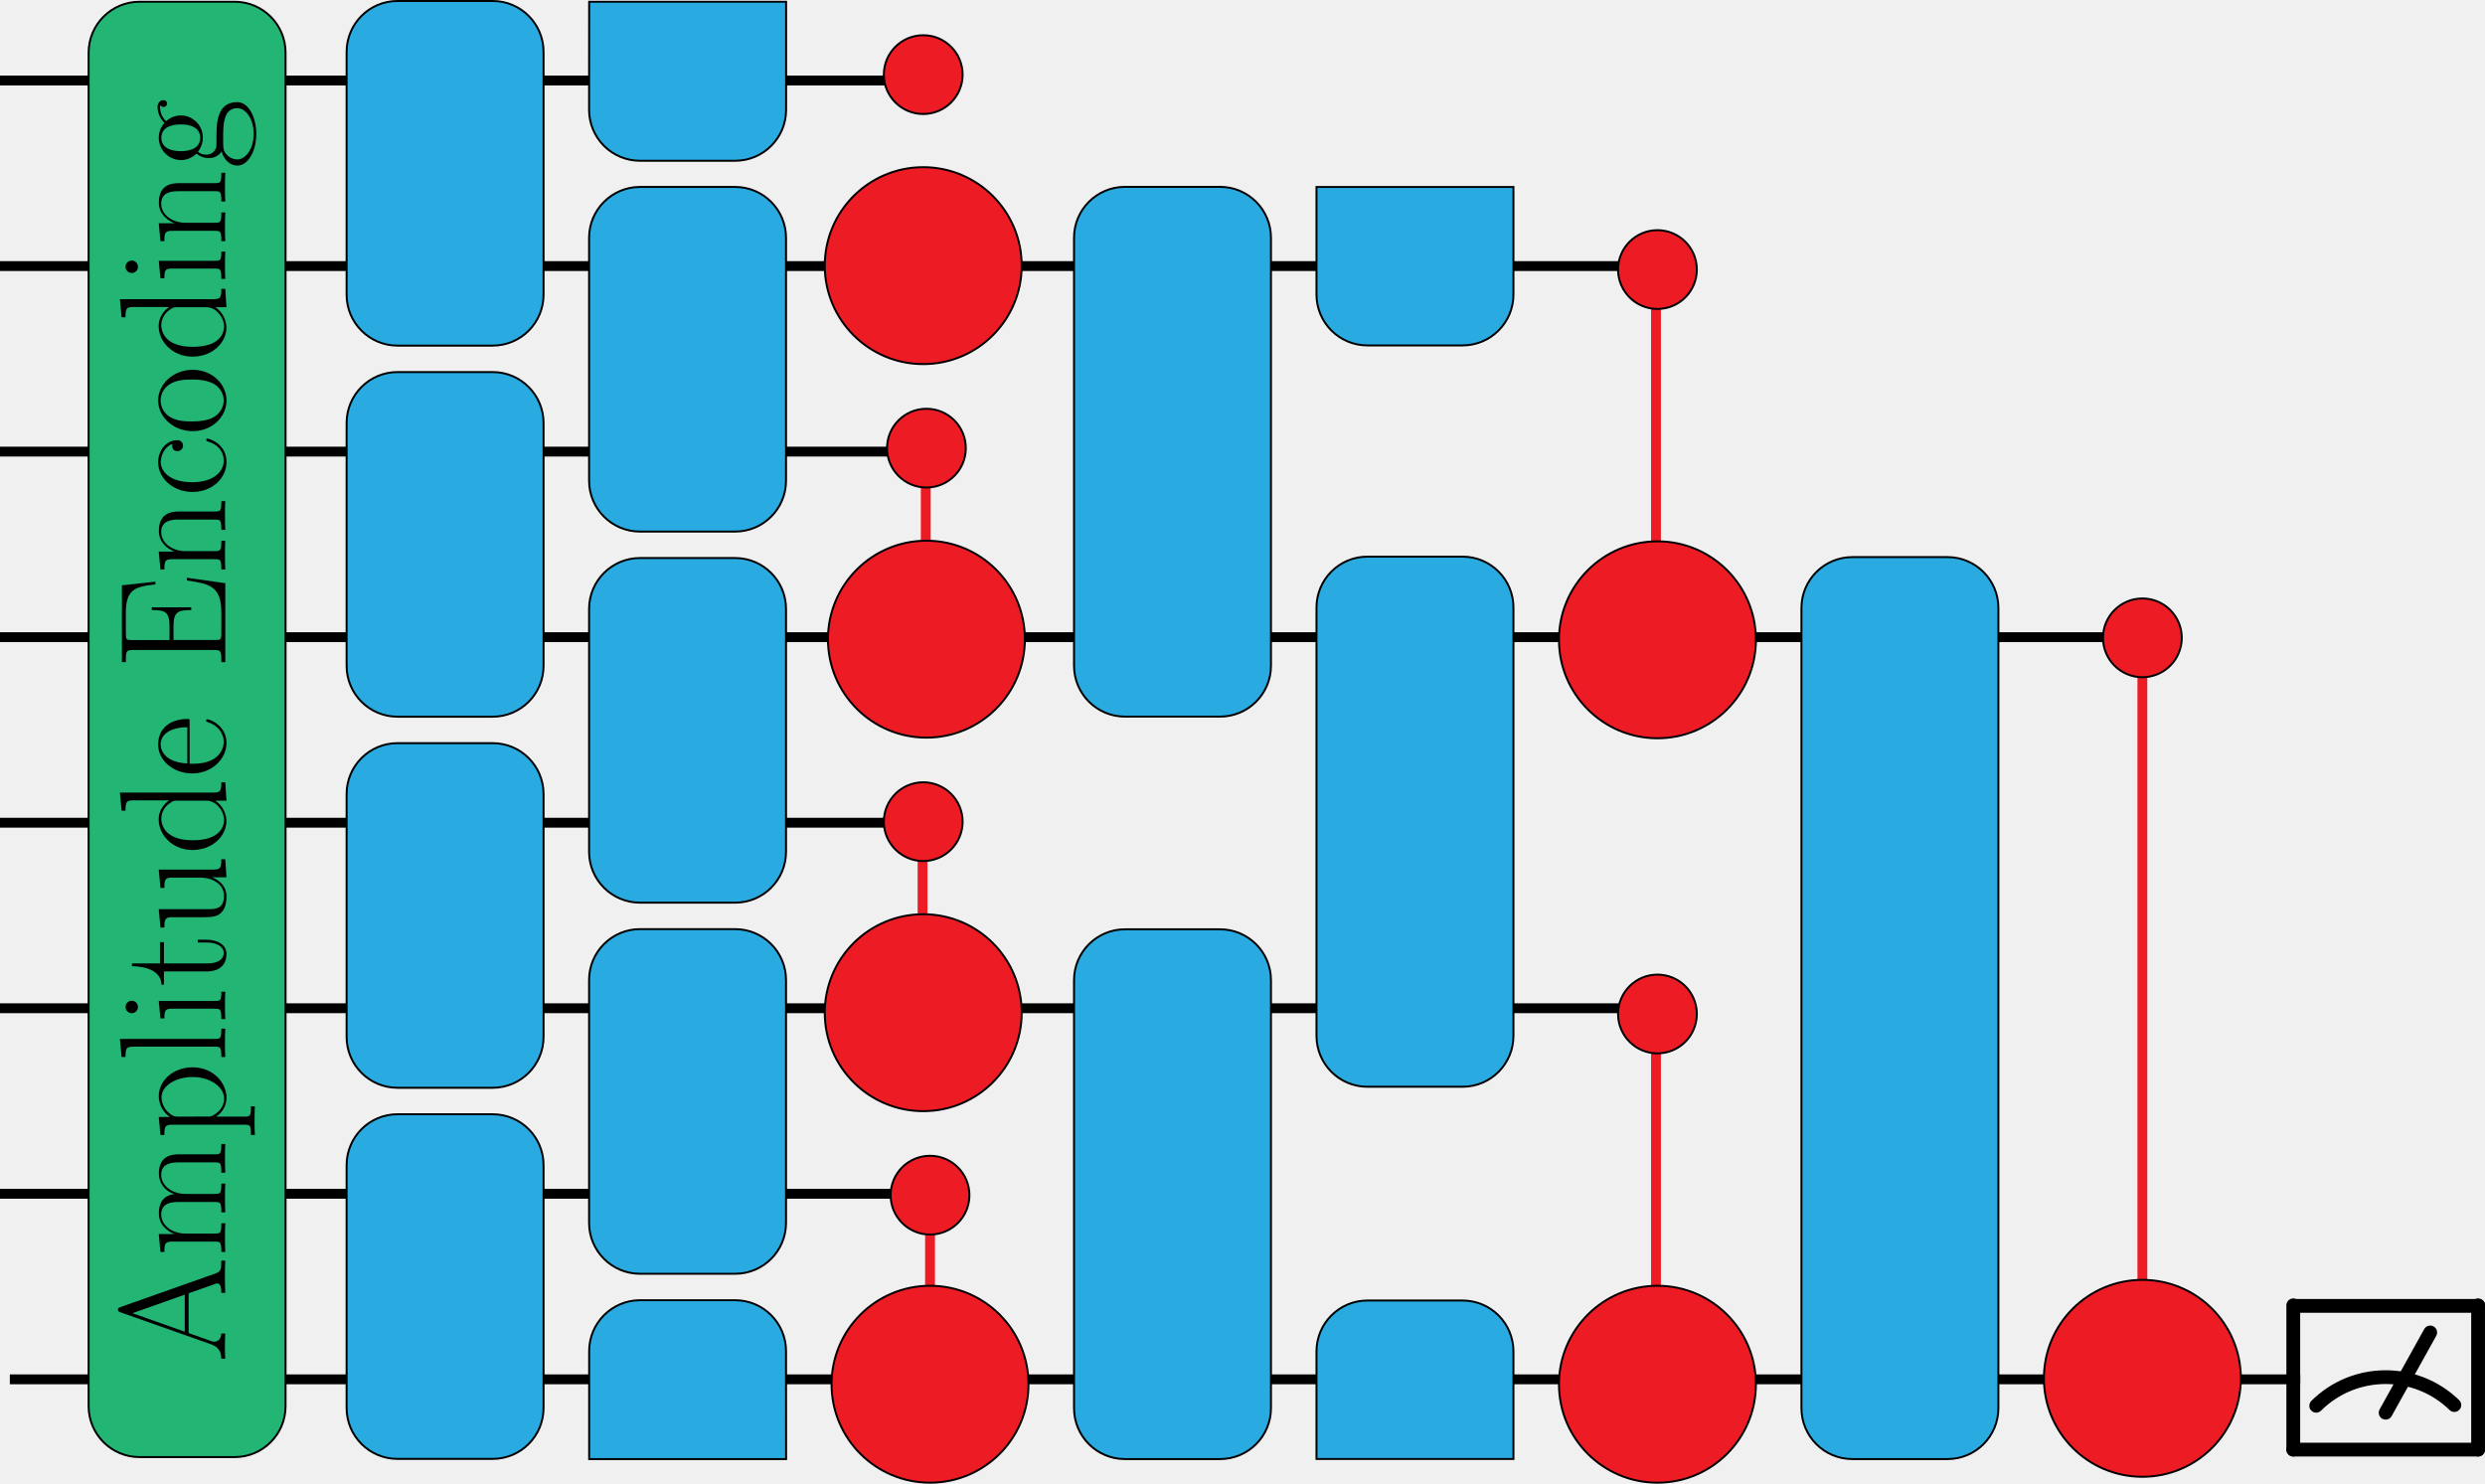
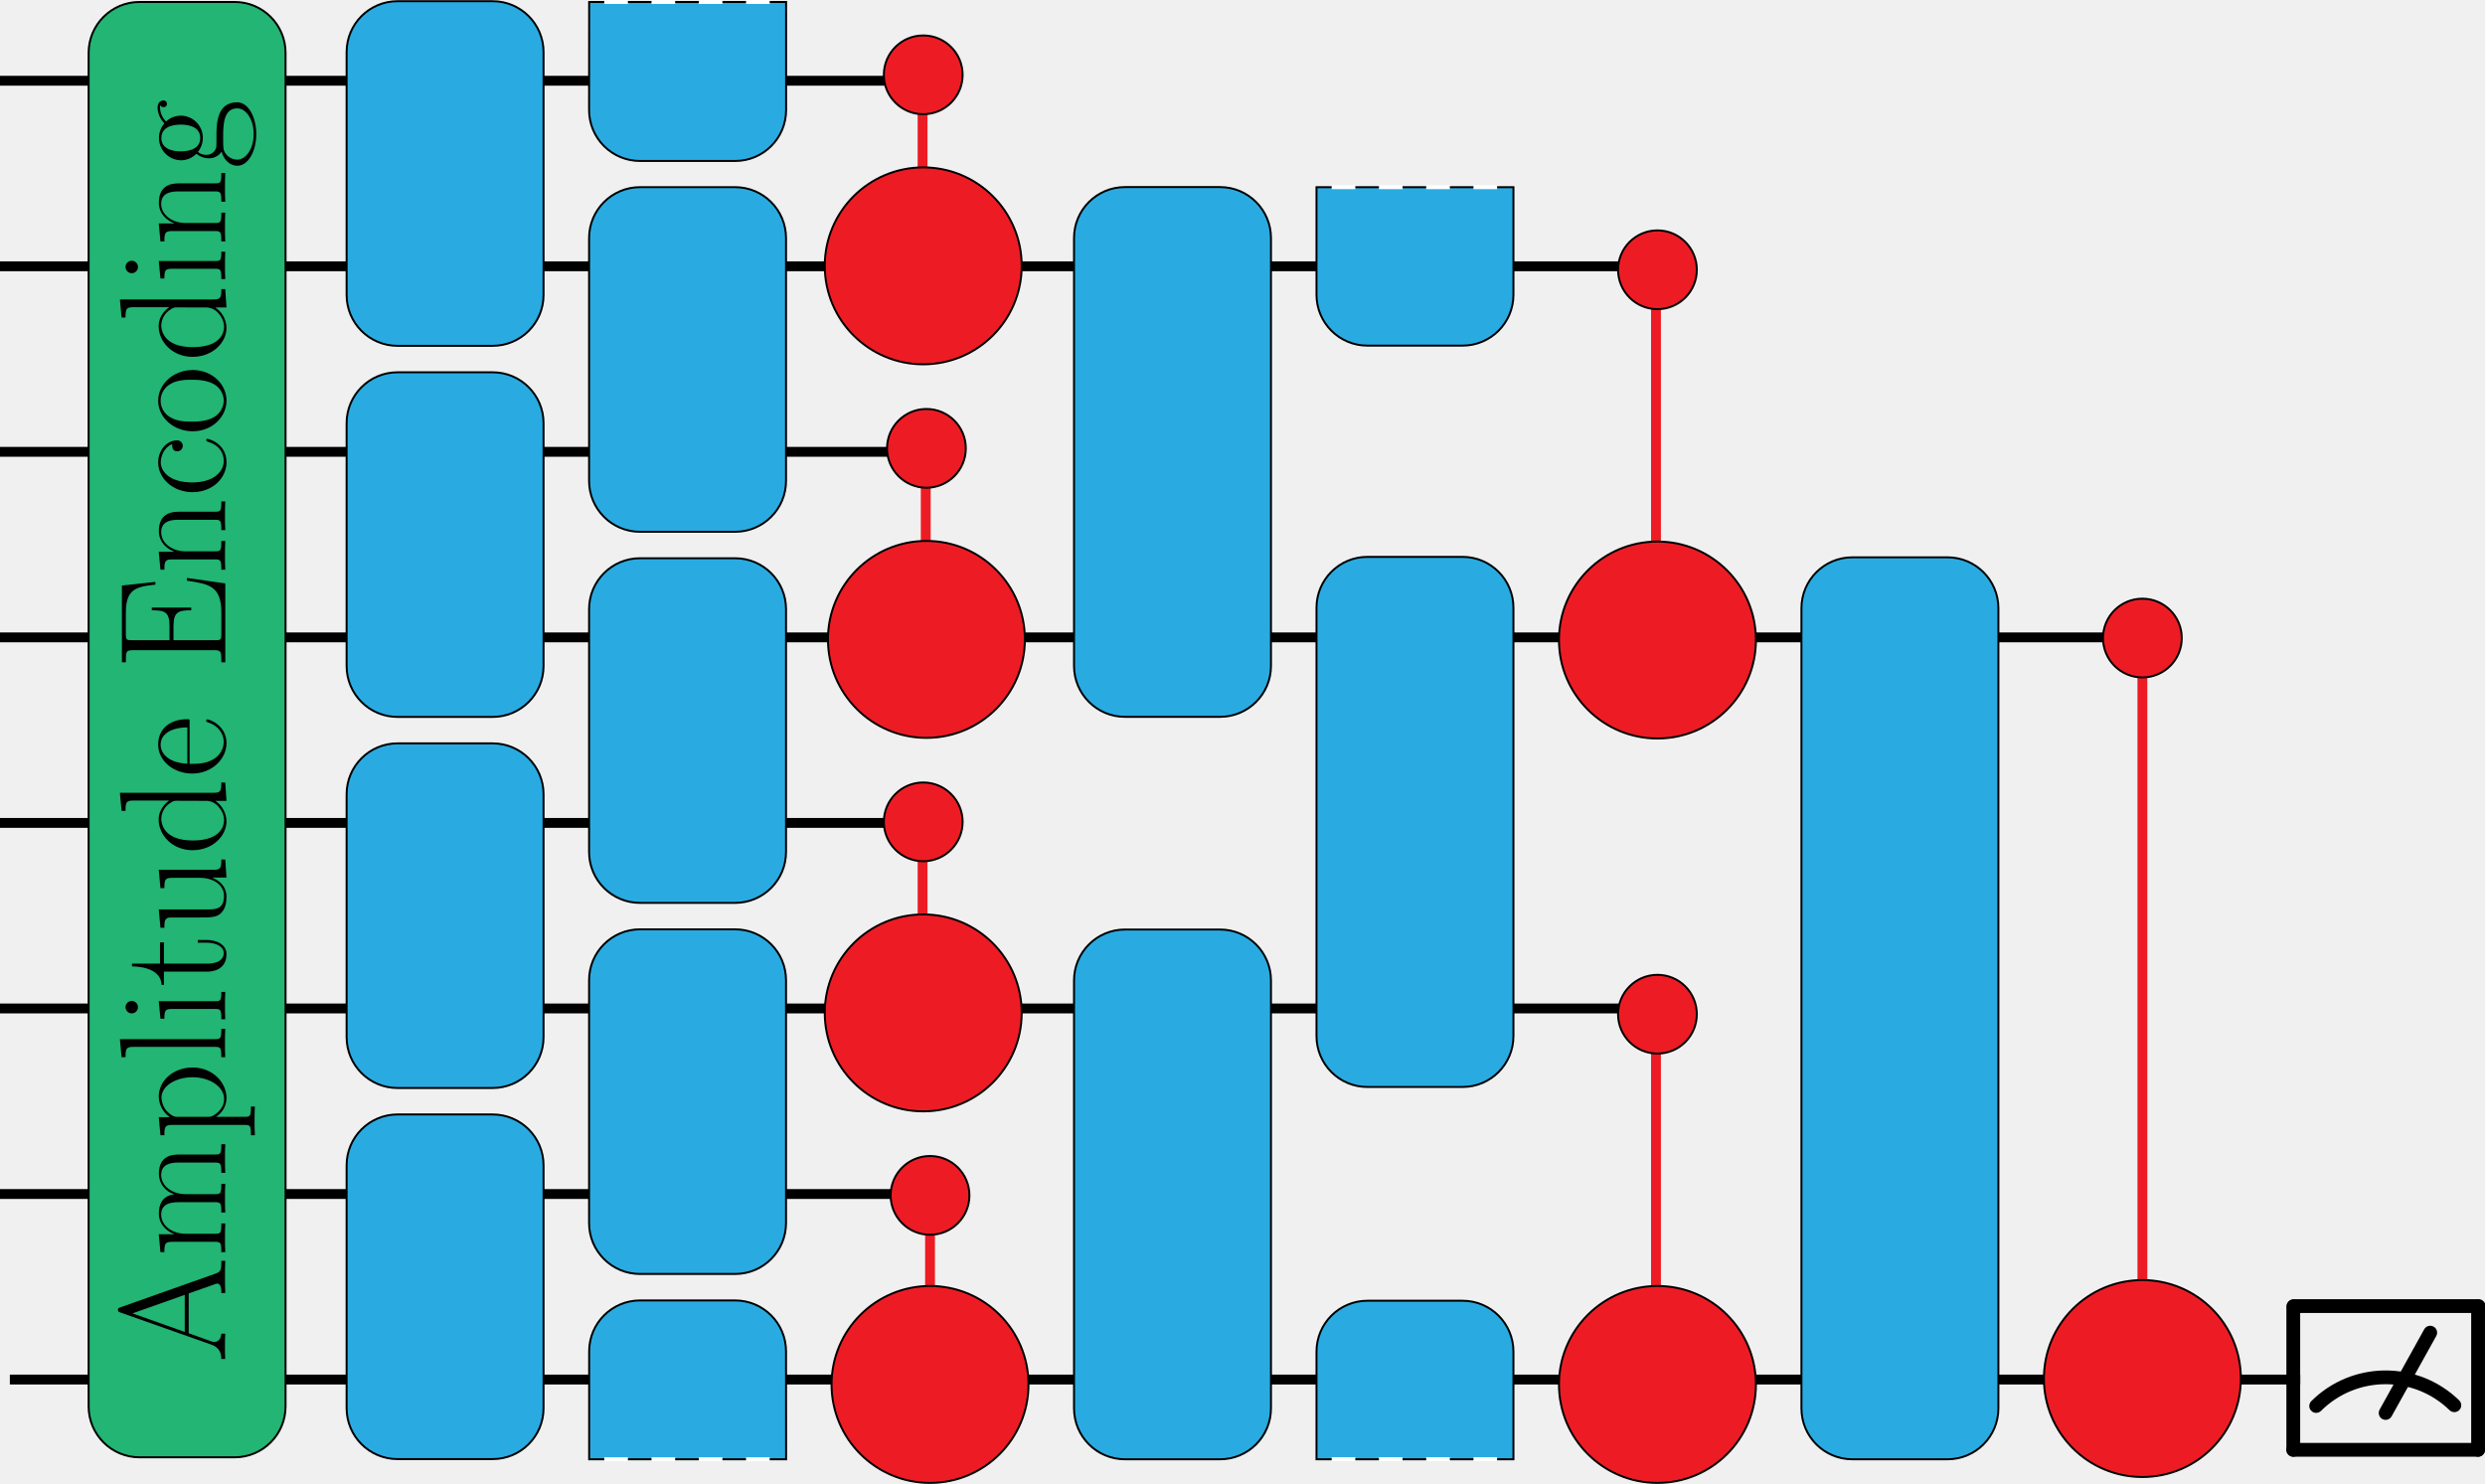
- <svg xmlns="http://www.w3.org/2000/svg" width="1261.81" height="753.39" viewBox="0 0 1261.81 753.39">
+ <svg xmlns="http://www.w3.org/2000/svg" width="1261.81" height="753.5" viewBox="0 0 1261.81 753.5">
  <defs>
-     <style>.cls-1,.cls-2,.cls-3,.cls-5{stroke:#000;}.cls-1,.cls-2,.cls-3,.cls-4,.cls-5{stroke-miterlimit:10;}.cls-1,.cls-4{stroke-width:5px;}.cls-2{fill:#29abe2;}.cls-3,.cls-4{fill:#ed1c24;}.cls-4{stroke:#ed1c24;}.cls-5{fill:#22b573;}</style>
+     <style>.cls-1,.cls-2,.cls-5,.cls-7{stroke:#000;}.cls-1,.cls-2,.cls-3,.cls-5,.cls-6,.cls-7{stroke-miterlimit:10;}.cls-1,.cls-6{stroke-width:5px;}.cls-2,.cls-3{fill:#29abe2;}.cls-3{stroke:#fff;stroke-width:2px;stroke-dasharray:12 12;}.cls-4,.cls-5,.cls-6{fill:#ed1c24;}.cls-6{stroke:#ed1c24;}.cls-7{fill:#22b573;}</style>
  </defs>
  <g id="Layer_2" data-name="Layer 2">
    <g id="QCNN">
      <g id="qcnn-2" data-name="qcnn">
-         <line class="cls-1" x1="468" y1="40.89" y2="40.89" />
-         <line class="cls-1" y1="135.11" x2="836" y2="135.11" />
-         <line class="cls-1" x1="468" y1="229.32" y2="229.32" />
-         <line class="cls-1" y1="323.54" x2="1081" y2="323.54" />
-         <line class="cls-1" x1="468" y1="417.76" y2="417.76" />
-         <line class="cls-1" y1="511.97" x2="836" y2="511.97" />
-         <line class="cls-1" x1="468" y1="606.19" y2="606.19" />
-         <line class="cls-1" x1="5" y1="700.4" x2="1168" y2="700.4" />
-         <rect class="cls-2" x="299.12" y="94.93" width="100" height="175" rx="25.84" />
-         <rect class="cls-2" x="299.12" y="283.36" width="100" height="175" rx="25.84" />
-         <rect class="cls-2" x="299.12" y="471.8" width="100" height="175" rx="25.84" />
-         <path class="cls-2" d="M399.12,686.07a25.84,25.84,0,0,0-25.84-25.84H325a25.84,25.84,0,0,0-25.84,25.84v54.82h100Z" />
-         <path class="cls-2" d="M299.12,55.78A25.84,25.84,0,0,0,325,81.63h48.32a25.84,25.84,0,0,0,25.84-25.85V.89h-100Z" />
-         <rect class="cls-2" x="176" y="0.5" width="100" height="175" rx="25.84" />
-         <rect class="cls-2" x="176" y="188.93" width="100" height="175" rx="25.84" />
-         <rect class="cls-2" x="176" y="377.36" width="100" height="175" rx="25.84" />
-         <rect class="cls-2" x="176" y="565.8" width="100" height="175" rx="25.84" />
-         <circle class="cls-3" cx="468.79" cy="37.89" r="20" />
-         <circle class="cls-3" cx="468.79" cy="134.89" r="50" />
-         <line class="cls-4" x1="472.24" y1="606.75" x2="472.24" y2="699.97" />
-         <circle class="cls-3" cx="472.24" cy="606.89" r="20" />
-         <circle class="cls-3" cx="472.24" cy="702.89" r="50" />
-         <line class="cls-4" x1="468.45" y1="417.33" x2="468.45" y2="510.55" />
-         <circle class="cls-3" cx="468.79" cy="417.23" r="20" />
-         <circle class="cls-3" cx="468.79" cy="514.23" r="50" />
-         <line class="cls-4" x1="470.07" y1="227.67" x2="470.07" y2="320.88" />
-         <circle class="cls-3" cx="470.41" cy="227.56" r="20" />
-         <circle class="cls-3" cx="470.41" cy="324.56" r="50" />
-         <rect class="cls-2" x="545.36" y="94.89" width="100" height="269" rx="25.84" />
-         <rect class="cls-2" x="545.36" y="471.89" width="100" height="269" rx="25.84" />
-         <rect class="cls-2" x="668.48" y="282.66" width="100" height="269.18" rx="25.84" />
-         <path class="cls-2" d="M768.48,686.23a25.84,25.84,0,0,0-25.84-25.85H694.32a25.84,25.84,0,0,0-25.84,25.85v54.62h100Z" />
-         <path class="cls-2" d="M668.48,149.56a25.84,25.84,0,0,0,25.84,25.84h48.32a25.84,25.84,0,0,0,25.84-25.84V94.94h-100Z" />
-         <line class="cls-4" x1="840.86" y1="514.89" x2="840.86" y2="701.89" />
-         <circle class="cls-3" cx="841.6" cy="514.89" r="20" />
-         <circle class="cls-3" cx="841.6" cy="702.89" r="50" />
-         <line class="cls-4" x1="840.86" y1="136.88" x2="840.86" y2="323.88" />
-         <circle class="cls-3" cx="841.6" cy="136.88" r="20" />
-         <circle class="cls-3" cx="841.6" cy="324.88" r="50" />
-         <rect class="cls-2" x="914.72" y="282.89" width="100" height="458" rx="25.84" />
-         <line class="cls-4" x1="1087.84" y1="327.89" x2="1087.84" y2="699.89" />
-         <circle class="cls-3" cx="1087.84" cy="323.89" r="20" />
-         <circle class="cls-3" cx="1087.84" cy="699.89" r="50" />
-         <path d="M1176.11,717.34a3.51,3.51,0,0,1-2.47-6,53.53,53.53,0,0,1,74.95-.47,3.5,3.5,0,1,1-4.89,5,46.51,46.51,0,0,0-65.11.41A3.52,3.52,0,0,1,1176.11,717.34Z" />
-         <path d="M1211.35,720.87a3.5,3.5,0,0,1-3.06-5.2l22.65-40.77a3.5,3.5,0,0,1,6.12,3.4l-22.65,40.77A3.5,3.5,0,0,1,1211.35,720.87Z" />
-         <path d="M1258.3,666.6h-93.84a3.51,3.51,0,0,1,0-7h93.84a3.51,3.51,0,1,1,0,7Z" />
-         <path d="M1164.46,739.59a3.5,3.5,0,0,1-3.5-3.5v-73a3.51,3.51,0,1,1,7,0v73A3.5,3.5,0,0,1,1164.46,739.59Z" />
-         <path d="M1258.31,739.59h-93.85a3.5,3.5,0,0,1,0-7h93.85a3.5,3.5,0,0,1,0,7Z" />
-         <path d="M1258.3,739.59a3.5,3.5,0,0,1-3.5-3.5v-73a3.51,3.51,0,1,1,7,0v73A3.5,3.5,0,0,1,1258.3,739.59Z" />
-         <rect class="cls-5" x="45" y="0.89" width="100" height="739" rx="25.84" />
+         <line class="cls-1" x1="468" y1="41" y2="41" />
+         <line class="cls-1" y1="135.22" x2="836" y2="135.22" />
+         <line class="cls-1" x1="468" y1="229.43" y2="229.43" />
+         <line class="cls-1" y1="323.65" x2="1081" y2="323.65" />
+         <line class="cls-1" x1="468" y1="417.86" y2="417.86" />
+         <line class="cls-1" y1="512.08" x2="836" y2="512.08" />
+         <line class="cls-1" x1="468" y1="606.3" y2="606.3" />
+         <line class="cls-1" x1="5" y1="700.51" x2="1168" y2="700.51" />
+         <rect class="cls-2" x="299.12" y="95.04" width="100" height="175" rx="25.84" />
+         <rect class="cls-2" x="299.12" y="283.47" width="100" height="175" rx="25.84" />
+         <rect class="cls-2" x="299.12" y="471.9" width="100" height="175" rx="25.84" />
+         <path class="cls-2" d="M399.12,686.18a25.84,25.84,0,0,0-25.84-25.84H325a25.84,25.84,0,0,0-25.84,25.84V741h100Z" />
+         <path class="cls-2" d="M299.12,55.89A25.84,25.84,0,0,0,325,81.74h48.32a25.84,25.84,0,0,0,25.84-25.85V1h-100Z" />
+         <line class="cls-3" x1="306.82" y1="741" x2="391.42" y2="741" />
+         <line class="cls-3" x1="306.82" y1="1" x2="391.42" y2="1" />
+         <rect class="cls-2" x="176" y="0.61" width="100" height="175" rx="25.84" />
+         <rect class="cls-2" x="176" y="189.04" width="100" height="175" rx="25.84" />
+         <rect class="cls-2" x="176" y="377.47" width="100" height="175" rx="25.84" />
+         <rect class="cls-2" x="176" y="565.9" width="100" height="175" rx="25.84" />
+         <line class="cls-4" x1="468.45" y1="38.11" x2="468.45" y2="131.32" />
+         <rect class="cls-4" x="465.95" y="38.11" width="5" height="93.22" />
+         <circle class="cls-5" cx="468.79" cy="38" r="20" />
+         <circle class="cls-5" cx="468.79" cy="135" r="50" />
+         <line class="cls-6" x1="472.24" y1="606.86" x2="472.24" y2="700.08" />
+         <circle class="cls-5" cx="472.24" cy="607" r="20" />
+         <circle class="cls-5" cx="472.24" cy="703" r="50" />
+         <line class="cls-6" x1="468.45" y1="417.44" x2="468.45" y2="510.66" />
+         <circle class="cls-5" cx="468.79" cy="417.33" r="20" />
+         <circle class="cls-5" cx="468.79" cy="514.33" r="50" />
+         <line class="cls-6" x1="470.07" y1="227.77" x2="470.07" y2="320.99" />
+         <circle class="cls-5" cx="470.41" cy="227.67" r="20" />
+         <circle class="cls-5" cx="470.41" cy="324.67" r="50" />
+         <rect class="cls-2" x="545.36" y="95" width="100" height="269" rx="25.84" />
+         <rect class="cls-2" x="545.36" y="472" width="100" height="269" rx="25.84" />
+         <rect class="cls-2" x="668.48" y="282.77" width="100" height="269.18" rx="25.84" />
+         <path class="cls-2" d="M768.48,686.33a25.84,25.84,0,0,0-25.84-25.84H694.32a25.84,25.84,0,0,0-25.84,25.84V741h100Z" />
+         <path class="cls-2" d="M668.48,149.67a25.84,25.84,0,0,0,25.84,25.84h48.32a25.84,25.84,0,0,0,25.84-25.84V95.05h-100Z" />
+         <line class="cls-3" x1="676.18" y1="95.05" x2="760.78" y2="95.05" />
+         <line class="cls-3" x1="676.18" y1="740.95" x2="760.78" y2="740.95" />
+         <line class="cls-6" x1="840.86" y1="515" x2="840.86" y2="702" />
+         <circle class="cls-5" cx="841.6" cy="515" r="20" />
+         <circle class="cls-5" cx="841.6" cy="703" r="50" />
+         <line class="cls-6" x1="840.86" y1="136.99" x2="840.86" y2="323.99" />
+         <circle class="cls-5" cx="841.6" cy="136.99" r="20" />
+         <circle class="cls-5" cx="841.6" cy="324.99" r="50" />
+         <rect class="cls-2" x="914.72" y="283" width="100" height="458" rx="25.84" />
+         <line class="cls-6" x1="1087.84" y1="328" x2="1087.84" y2="700" />
+         <circle class="cls-5" cx="1087.84" cy="324" r="20" />
+         <circle class="cls-5" cx="1087.84" cy="700" r="50" />
+         <path d="M1176.11,717.44a3.5,3.5,0,0,1-2.47-6,53.53,53.53,0,0,1,74.95-.47,3.5,3.5,0,1,1-4.89,5,46.5,46.5,0,0,0-65.11.41A3.51,3.51,0,0,1,1176.11,717.44Z" />
+         <path d="M1211.35,721a3.5,3.5,0,0,1-3.06-5.2L1230.94,675a3.5,3.5,0,0,1,6.12,3.4l-22.65,40.77A3.5,3.5,0,0,1,1211.35,721Z" />
+         <path d="M1258.3,666.71h-93.84a3.51,3.51,0,0,1,0-7h93.84a3.51,3.51,0,1,1,0,7Z" />
+         <path d="M1164.46,739.7a3.5,3.5,0,0,1-3.5-3.5v-73a3.51,3.51,0,0,1,7,0v73A3.51,3.51,0,0,1,1164.46,739.7Z" />
+         <path d="M1258.31,739.7h-93.85a3.5,3.5,0,0,1,0-7h93.85a3.5,3.5,0,0,1,0,7Z" />
+         <path d="M1258.3,739.7a3.5,3.5,0,0,1-3.5-3.5v-73a3.51,3.51,0,0,1,7,0v73A3.51,3.51,0,0,1,1258.3,739.7Z" />
+         <rect class="cls-7" x="45" y="1" width="100" height="739" rx="25.84" />
        <g id="page1">
-           <path id="g0-65" d="M61.11,663.73c-1,.38-1.23.54-1.23,1.31s.23.92,1.23,1.31l46.26,16.34c4.17,1.47,5,4.55,5,7.25h2c-.15-1.39-.15-4.47-.15-5.94,0-1.92,0-5,.15-6.86h-2c-.16,3.63-2.63,4.17-3.55,4.17a4.27,4.27,0,0,1-1.54-.31l-11.49-4.09v-20.2l13.11-4.62a2.92,2.92,0,0,1,1.38-.39c2.09,0,2.09,3.32,2.09,4.78h2c-.15-2.24-.15-6.24-.15-8.64,0-2,0-5.85.15-7.71h-2c0,4.09,0,5.48-2.86,6.48Zm6.17,3.08,26.52-9.4v18.81Z" />
-           <path id="g0-109" d="M91,586.14c-3.85,0-10.33.69-10.33,9.87a10.76,10.76,0,0,0,7.71,10.25v.08c-6.32.93-7.71,5.47-7.71,9.79,0,6.09,4.7,9.25,7.79,10.41v.08H80.62l.85,9.1h2c0-4.55.47-5.25,4.17-5.25h21.43c2.93,0,3.32.31,3.32,5.25h2c-.15-1.85-.15-5.25-.15-7.25s0-5.48.15-7.33h-2c0,4.94-.31,5.25-3.32,5.25H94.27c-7.1,0-12.42-4.32-12.42-9.72,0-5.7,5.09-6.32,8.79-6.32h18.43c2.93,0,3.32.31,3.32,5.24h2c-.15-1.85-.15-5.24-.15-7.24s0-5.48.15-7.33h-2c0,4.94-.31,5.24-3.32,5.24H94.27c-7.1,0-12.42-4.31-12.42-9.71,0-5.71,5.09-6.32,8.79-6.32h18.43c2.93,0,3.32.31,3.32,5.24h2c-.15-1.85-.15-5.24-.15-7.25s0-5.47.15-7.32h-2c0,4.93-.31,5.24-3.32,5.24Z" />
-           <path id="g0-112" d="M127.42,561.77c0,4.94-.31,5.24-3.31,5.24H109.69a11.38,11.38,0,0,0,5.32-9.56c0-7.71-6.79-15.49-17.27-15.49-9.72,0-17.12,6.7-17.12,14.65a13,13,0,0,0,5.63,10.56H80.62l.85,9.17h2c0-4.55.47-5.24,4.17-5.24h36.47c2.93,0,3.31.31,3.31,5.24h2c-.16-1.85-.16-5.24-.16-7.24s0-5.48.16-7.33ZM90.18,567c-1.08,0-2.7,0-5.55-3A11,11,0,0,1,82,557.14c0-5.62,7-10.25,15.8-10.25s16,4.93,16,11c0,2.77-1.31,5.78-4.93,8.09a5.08,5.08,0,0,1-3.39,1Z" />
-           <path id="g0-108" d="M60.88,527.55l.85,9.17h2c0-4.54.46-5.24,4.16-5.24h41.17c2.93,0,3.32.31,3.32,5.24h2c-.15-1.85-.15-5.24-.15-7.17s0-5.39.15-7.24h-2c0,4.93-.31,5.24-3.32,5.24Z" />
-           <path id="g0-105" d="M66.9,508.15a3.16,3.16,0,1,0,3.16,3.16A3.17,3.17,0,0,0,66.9,508.15Zm14.57,9h2c0-4.32.47-4.94,4.17-4.94h21.43c2.93,0,3.32.31,3.32,5.25h2c-.15-1.85-.15-5.17-.15-7.1s0-5,.15-6.78h-2c0,4.55-.47,4.7-3.24,4.7H80.62Z" />
-           <path id="g0-116" d="M83.24,489.21v-10.8h-2v10.8H67v1.39c8,.15,14.88,2.85,15,9.4h1.23v-6.71h21.67c1.46,0,10.1,0,10.1-8.94,0-4.55-4.47-7.17-10.18-7.17h-4.39v1.39h4.31c5.32,0,8.87,2.08,8.87,5.32,0,2.23-1.54,5.32-8.56,5.32Z" />
-           <path id="g0-117" d="M81.47,450.88h2c0-4.55.47-5.24,4.17-5.24h14c6.48,0,12.1,3.47,12.1,9.17,0,6.32-3.77,6.86-7.78,6.86H80.62l.85,9.33h2c0-3.08,0-5.16,3.09-5.24h14.8c5.17,0,8.48,0,10.64-2,1-1,3-2.93,3-8.49,0-6.55-5.55-9.09-7.17-9.71v-.08H115l-.62-9.17h-2c0,4.55-.47,5.24-4.17,5.24H80.62Z" />
-           <path id="g0-100" d="M61.73,411.65h2c0-4.55.46-5.25,4.16-5.25h18c-.38.31-5.32,3.47-5.32,9.72,0,7.86,7,15.5,17.19,15.5s17.2-7.18,17.2-14.73a12.8,12.8,0,0,0-5.63-10.33H115l-.62-9.33h-2c0,4.55-.47,5.24-4.17,5.24H60.88Zm43.41-5.09a8.22,8.22,0,0,1,5.94,3.16,10.09,10.09,0,0,1,2.69,6.71c0,2.23-1.15,10.25-15.88,10.25-15.11,0-16-8.94-16-10.95a9.71,9.71,0,0,1,4.78-8.17,4.44,4.44,0,0,1,3.24-1Z" />
-           <path id="g0-101" d="M96.27,365.4c-.31-.31-.46-.31-1.23-.31-7.87,0-14.73,4.16-14.73,13,0,8.17,7.79,14.65,17.27,14.65,10,0,17.43-7.32,17.43-15.5,0-8.63-8.18-12-9.79-12a.52.52,0,0,0-.54.61c0,.54.15.62,1.08.93,5.24,1.69,7.86,5.93,7.86,9.94a10.39,10.39,0,0,1-5.24,8.72c-3.94,2.39-8.48,2.39-12.11,2.39Zm-1.15,22.28c-11.11-.54-13.57-6.48-13.57-9.56,0-5.24,4.93-8.79,13.57-8.87Z" />
-           <path id="g0-69" d="M94.88,293.37v1.38c11.34,1.7,17.51,2.7,17.51,16.27v10.72c0,3.08-.39,3.24-3,3.24H88.1v-7.25c0-7.25,2.62-7.94,9-7.94V308.4H77.07v1.39c6.4,0,9,.69,9,7.94V325H66.9c-2.62,0-3-.16-3-3.24V311.18c0-12,4.78-13.34,15-14.42v-1.39l-17,1.85v39h2c0-5.32,0-6.17,3.47-6.17h41.56c3.47,0,3.47.85,3.47,6.17h2V296.14Z" />
-           <path id="g0-110" d="M91,259.73c-3.93,0-10.33.77-10.33,9.87,0,6.09,4.7,9.25,7.79,10.41v.08H80.62l.85,9.1h2c0-4.55.47-5.25,4.17-5.25h21.43c2.93,0,3.32.31,3.32,5.25h2c-.15-1.86-.15-5.25-.15-7.25s0-5.48.15-7.33h-2c0,4.94-.31,5.25-3.32,5.25H94.27c-7.1,0-12.42-4.32-12.42-9.72,0-5.7,5.09-6.32,8.79-6.32h18.43c2.93,0,3.32.31,3.32,5.24h2c-.15-1.85-.15-5.24-.15-7.25s0-5.47.15-7.32h-2c0,4.93-.31,5.24-3.32,5.24Z" />
-           <path id="g0-99" d="M87.41,225.43c0,1.47,0,3.63,2.69,3.63a2.78,2.78,0,1,0-.15-5.55c-5.47,0-9.64,5.24-9.64,11.18,0,8.17,7.56,15.11,17.43,15.11,10.25,0,17.27-7.25,17.27-15.11,0-9.56-8.87-11.95-9.72-11.95-.31,0-.54.07-.54.61s.08.62,1.08.93c6.25,2,7.79,6.4,7.79,9.71,0,4.94-4.55,10.87-16,10.87-11.72,0-16-5.7-16-10.25C81.7,231.6,83.17,227.13,87.41,225.43Z" />
-           <path id="g0-111" d="M97.89,187.78c-9.87,0-17.58,7.17-17.58,15.57S88,218.93,97.89,218.93c9.72,0,17.12-7.17,17.12-15.58S107.61,187.78,97.89,187.78Zm15.73,15.57a10,10,0,0,1-5.17,8.49C105,213.76,100.67,214,97.27,214c-3.23,0-7.24-.15-10.71-2.15a9.68,9.68,0,0,1-.39-16.73c3.63-2.4,8.71-2.4,11.1-2.4,3,0,7.64.16,11.34,2.24A9.86,9.86,0,0,1,113.62,203.35Z" />
-           <path id="g0-100-2" data-name="g0-100" d="M61.73,161.12h2c0-4.54.46-5.24,4.16-5.24h18c-.38.31-5.32,3.47-5.32,9.72,0,7.86,7,15.49,17.19,15.49s17.2-7.17,17.2-14.72A12.78,12.78,0,0,0,109.38,156H115l-.62-9.33h-2c0,4.55-.47,5.24-4.17,5.24H60.88ZM105.14,156a8.18,8.18,0,0,1,5.94,3.16,10.09,10.09,0,0,1,2.69,6.7c0,2.24-1.15,10.26-15.88,10.26-15.11,0-16-8.95-16-10.95A9.69,9.69,0,0,1,86.63,157a4.44,4.44,0,0,1,3.24-1Z" />
-           <path id="g0-105-2" data-name="g0-105" d="M66.9,132.3a3.16,3.16,0,1,0,3.16,3.16A3.17,3.17,0,0,0,66.9,132.3Zm14.57,9h2c0-4.32.47-4.93,4.17-4.93h21.43c2.93,0,3.32.3,3.32,5.24h2c-.15-1.85-.15-5.17-.15-7.09s0-5,.15-6.79h-2c0,4.55-.47,4.7-3.24,4.7H80.62Z" />
-           <path id="g0-110-2" data-name="g0-110" d="M91,93c-3.93,0-10.33.77-10.33,9.86,0,6.1,4.7,9.26,7.79,10.41v.08H80.62l.85,9.1h2c0-4.55.47-5.24,4.17-5.24h21.43c2.93,0,3.32.3,3.32,5.24h2c-.15-1.85-.15-5.24-.15-7.25s0-5.47.15-7.32h-2c0,4.93-.31,5.24-3.32,5.24H94.27c-7.1,0-12.42-4.32-12.42-9.72,0-5.7,5.09-6.32,8.79-6.32h18.43c2.93,0,3.32.31,3.32,5.24h2c-.15-1.85-.15-5.24-.15-7.24s0-5.48.15-7.33h-2c0,4.94-.31,5.25-3.32,5.25Z" />
-           <path id="g0-103" d="M100.51,77.06A11.73,11.73,0,0,0,103,70,11.22,11.22,0,0,0,91.8,58.63a11,11,0,0,0-7.48,2.93,10.37,10.37,0,0,1-3.08-7.09,2.25,2.25,0,0,1,.23-1.16c.08.31.38,1,1.62,1a1.61,1.61,0,0,0,1.69-1.69A1.66,1.66,0,0,0,83,50.84c-1.46,0-3,1.16-3,3.63a11.78,11.78,0,0,0,3.47,7.94A11.36,11.36,0,0,0,91.8,81.3,11.32,11.32,0,0,0,99.74,78,9.94,9.94,0,0,0,106,80.29a7.67,7.67,0,0,0,6.55-3.39c1,4,4.09,7.17,7.94,7.17,5.55,0,9.64-7.32,9.64-16.11,0-8.48-3.93-16.12-9.72-16.12-10.48,0-10.48,11.42-10.48,17.35,0,1.78,0,4.94-.08,5.32a5,5,0,0,1-5.24,4A5.91,5.91,0,0,1,100.51,77.06Zm1.16-7.1c0,6.79-8.33,6.79-9.87,6.79s-9.87,0-9.87-6.79,8.33-6.78,9.87-6.78S101.67,63.18,101.67,70Zm27.14-2c0,7.71-4.09,13-8.33,13a7.48,7.48,0,0,1-5.86-3c-1.31-1.93-1.31-2.7-1.31-7.94,0-6.32,0-15.11,7.17-15.11C124.72,54.93,128.81,60.25,128.81,68Z" />
+           <path id="g0-65" d="M61.11,663.84c-1,.38-1.23.54-1.23,1.31s.23.92,1.23,1.31l46.26,16.34c4.17,1.47,5,4.55,5,7.25h2c-.15-1.39-.15-4.47-.15-5.94,0-1.92,0-5,.15-6.86h-2c-.16,3.62-2.63,4.16-3.55,4.16a4.29,4.29,0,0,1-1.54-.3L95.81,677v-20.2l13.11-4.63a3,3,0,0,1,1.38-.38c2.09,0,2.09,3.31,2.09,4.78h2c-.15-2.24-.15-6.25-.15-8.64,0-2,0-5.86.15-7.71h-2c0,4.09,0,5.48-2.86,6.48Zm6.17,3.08,26.52-9.41v18.82Z" />
+           <path id="g0-109" d="M91,586.25c-3.85,0-10.33.69-10.33,9.87a10.77,10.77,0,0,0,7.71,10.25v.08c-6.32.92-7.71,5.47-7.71,9.79,0,6.09,4.7,9.25,7.79,10.41v.08H80.62l.85,9.09h2c0-4.54.47-5.24,4.17-5.24h21.43c2.93,0,3.32.31,3.32,5.24h2c-.15-1.85-.15-5.24-.15-7.24s0-5.48.15-7.33h-2c0,4.94-.31,5.24-3.32,5.24H94.27c-7.1,0-12.42-4.31-12.42-9.71,0-5.71,5.09-6.32,8.79-6.32h18.43c2.93,0,3.32.31,3.32,5.24h2c-.15-1.85-.15-5.24-.15-7.25s0-5.47.15-7.32h-2c0,4.93-.31,5.24-3.32,5.24H94.27c-7.1,0-12.42-4.32-12.42-9.71,0-5.71,5.09-6.33,8.79-6.33h18.43c2.93,0,3.32.31,3.32,5.25h2c-.15-1.85-.15-5.25-.15-7.25s0-5.47.15-7.32h-2c0,4.93-.31,5.24-3.32,5.24Z" />
+           <path id="g0-112" d="M127.42,561.88c0,4.93-.31,5.24-3.31,5.24H109.69a11.38,11.38,0,0,0,5.32-9.56c0-7.71-6.79-15.5-17.27-15.5-9.72,0-17.12,6.71-17.12,14.65a13,13,0,0,0,5.63,10.57H80.62l.85,9.17h2c0-4.55.47-5.24,4.17-5.24h36.47c2.93,0,3.31.31,3.31,5.24h2c-.16-1.85-.16-5.24-.16-7.25s0-5.47.16-7.32Zm-37.24,5.24c-1.08,0-2.7,0-5.55-3A10.88,10.88,0,0,1,82,557.25c0-5.63,7-10.25,15.8-10.25s16,4.93,16,11c0,2.78-1.31,5.79-4.93,8.1a5.08,5.08,0,0,1-3.39,1Z" />
+           <path id="g0-108" d="M60.88,527.66l.85,9.17h2c0-4.55.46-5.24,4.16-5.24h41.17c2.93,0,3.32.31,3.32,5.24h2c-.15-1.85-.15-5.24-.15-7.17s0-5.4.15-7.25h-2c0,4.94-.31,5.25-3.32,5.25Z" />
+           <path id="g0-105" d="M66.9,508.26a3.16,3.16,0,1,0,3.16,3.16A3.17,3.17,0,0,0,66.9,508.26Zm14.57,9h2c0-4.32.47-4.94,4.17-4.94h21.43c2.93,0,3.32.31,3.32,5.24h2c-.15-1.85-.15-5.16-.15-7.09s0-5,.15-6.78h-2c0,4.55-.47,4.7-3.24,4.7H80.62Z" />
+           <path id="g0-116" d="M83.24,489.32v-10.8h-2v10.8H67v1.38c8,.16,14.88,2.86,15,9.41h1.23V493.4h21.67c1.46,0,10.1,0,10.1-8.94,0-4.55-4.47-7.17-10.18-7.17h-4.39v1.39h4.31c5.32,0,8.87,2.08,8.87,5.32,0,2.23-1.54,5.32-8.56,5.32Z" />
+           <path id="g0-117" d="M81.47,451h2c0-4.55.47-5.25,4.17-5.25h14c6.48,0,12.1,3.47,12.1,9.18,0,6.32-3.77,6.86-7.78,6.86H80.62l.85,9.33h2c0-3.08,0-5.17,3.09-5.24h14.8c5.17,0,8.48,0,10.64-2,1-1,3-2.93,3-8.48,0-6.55-5.55-9.1-7.17-9.71v-.08H115l-.62-9.17h-2c0,4.54-.47,5.24-4.17,5.24H80.62Z" />
+           <path id="g0-100" d="M61.73,411.75h2c0-4.54.46-5.24,4.16-5.24h18c-.38.31-5.32,3.47-5.32,9.72,0,7.86,7,15.49,17.19,15.49S115,424.55,115,417a12.78,12.78,0,0,0-5.63-10.33H115l-.62-9.33h-2c0,4.55-.47,5.24-4.17,5.24H60.88Zm43.41-5.08a8.18,8.18,0,0,1,5.94,3.16,10.09,10.09,0,0,1,2.69,6.7c0,2.24-1.15,10.26-15.88,10.26-15.11,0-16-9-16-11a9.69,9.69,0,0,1,4.78-8.17,4.44,4.44,0,0,1,3.24-1Z" />
+           <path id="g0-101" d="M96.27,365.5c-.31-.3-.46-.3-1.23-.3-7.87,0-14.73,4.16-14.73,12.95,0,8.17,7.79,14.65,17.27,14.65,10,0,17.43-7.33,17.43-15.5,0-8.63-8.18-12-9.79-12a.53.53,0,0,0-.54.62c0,.54.15.62,1.08.93,5.24,1.69,7.86,5.93,7.86,9.94a10.36,10.36,0,0,1-5.24,8.71c-3.94,2.39-8.48,2.39-12.11,2.39Zm-1.15,22.29c-11.11-.54-13.57-6.48-13.57-9.56,0-5.25,4.93-8.79,13.57-8.87Z" />
+           <path id="g0-69" d="M94.88,293.47v1.39c11.34,1.7,17.51,2.7,17.51,16.27v10.72c0,3.08-.39,3.23-3,3.23H88.1v-7.24c0-7.25,2.62-7.94,9-7.94v-1.39H77.07v1.39c6.4,0,9,.69,9,7.94v7.24H66.9c-2.62,0-3-.15-3-3.23V311.28c0-11.95,4.78-13.34,15-14.41v-1.39l-17,1.85v39h2c0-5.32,0-6.17,3.47-6.17h41.56c3.47,0,3.47.85,3.47,6.17h2V296.25Z" />
+           <path id="g0-110" d="M91,259.84c-3.93,0-10.33.77-10.33,9.87,0,6.09,4.7,9.25,7.79,10.41v.08H80.62l.85,9.09h2c0-4.55.47-5.24,4.17-5.24h21.43c2.93,0,3.32.31,3.32,5.24h2c-.15-1.85-.15-5.24-.15-7.24s0-5.48.15-7.33h-2c0,4.94-.31,5.24-3.32,5.24H94.27c-7.1,0-12.42-4.31-12.42-9.71,0-5.71,5.09-6.32,8.79-6.32h18.43c2.93,0,3.32.31,3.32,5.24h2c-.15-1.85-.15-5.24-.15-7.25s0-5.47.15-7.32h-2c0,4.93-.31,5.24-3.32,5.24Z" />
+           <path id="g0-99" d="M87.41,225.54c0,1.47,0,3.63,2.69,3.63a2.78,2.78,0,1,0-.15-5.56c-5.47,0-9.64,5.25-9.64,11.18,0,8.18,7.56,15.12,17.43,15.12,10.25,0,17.27-7.25,17.27-15.12,0-9.56-8.87-11.95-9.72-11.95-.31,0-.54.08-.54.62s.08.62,1.08.93c6.25,2,7.79,6.4,7.79,9.71,0,4.93-4.55,10.87-16,10.87-11.72,0-16-5.7-16-10.25C81.7,231.71,83.17,227.24,87.41,225.54Z" />
+           <path id="g0-111" d="M97.89,187.89c-9.87,0-17.58,7.17-17.58,15.57S88,219,97.89,219c9.72,0,17.12-7.17,17.12-15.58S107.61,187.89,97.89,187.89Zm15.73,15.57a10,10,0,0,1-5.17,8.48c-3.47,1.93-7.78,2.16-11.18,2.16-3.23,0-7.24-.15-10.71-2.16a9.68,9.68,0,0,1-.39-16.73c3.63-2.39,8.71-2.39,11.1-2.39,3,0,7.64.16,11.34,2.24A9.86,9.86,0,0,1,113.62,203.46Z" />
+           <path id="g0-100-2" data-name="g0-100" d="M61.73,161.23h2c0-4.55.46-5.24,4.16-5.24h18c-.38.31-5.32,3.47-5.32,9.71,0,7.87,7,15.5,17.19,15.5S115,174,115,166.47a12.82,12.82,0,0,0-5.63-10.33H115l-.62-9.33h-2c0,4.55-.47,5.25-4.17,5.25H60.88Zm43.41-5.09a8.22,8.22,0,0,1,5.94,3.16,10.13,10.13,0,0,1,2.69,6.71c0,2.24-1.15,10.26-15.88,10.26-15.11,0-16-9-16-11a9.69,9.69,0,0,1,4.78-8.17,4.41,4.41,0,0,1,3.24-1Z" />
+           <path id="g0-105-2" data-name="g0-105" d="M66.9,132.41a3.16,3.16,0,1,0,3.16,3.16A3.17,3.17,0,0,0,66.9,132.41Zm14.57,9h2c0-4.32.47-4.94,4.17-4.94h21.43c2.93,0,3.32.31,3.32,5.25h2c-.15-1.85-.15-5.17-.15-7.1s0-5,.15-6.78h-2c0,4.55-.47,4.7-3.24,4.7H80.62Z" />
+           <path id="g0-110-2" data-name="g0-110" d="M91,93.11c-3.93,0-10.33.77-10.33,9.87,0,6.09,4.7,9.25,7.79,10.41v.08H80.62l.85,9.1h2c0-4.55.47-5.25,4.17-5.25h21.43c2.93,0,3.32.31,3.32,5.25h2c-.15-1.85-.15-5.25-.15-7.25s0-5.48.15-7.33h-2c0,4.94-.31,5.25-3.32,5.25H94.27c-7.1,0-12.42-4.32-12.42-9.72,0-5.7,5.09-6.32,8.79-6.32h18.43c2.93,0,3.32.31,3.32,5.24h2c-.15-1.85-.15-5.24-.15-7.24s0-5.48.15-7.33h-2c0,4.94-.31,5.24-3.32,5.24Z" />
+           <path id="g0-103" d="M100.51,77.16A11.68,11.68,0,0,0,103,70.07,11.22,11.22,0,0,0,91.8,58.74a10.91,10.91,0,0,0-7.48,2.93,10.37,10.37,0,0,1-3.08-7.1,2.21,2.21,0,0,1,.23-1.15c.08.31.38,1,1.62,1a1.61,1.61,0,0,0,1.69-1.7A1.66,1.66,0,0,0,83,51c-1.46,0-3,1.16-3,3.62a11.79,11.79,0,0,0,3.47,8A11.36,11.36,0,0,0,91.8,81.4a11.33,11.33,0,0,0,7.94-3.31A9.94,9.94,0,0,0,106,80.4,7.67,7.67,0,0,0,112.54,77c1,4,4.09,7.17,7.94,7.17,5.55,0,9.64-7.32,9.64-16.11,0-8.48-3.93-16.12-9.72-16.12-10.48,0-10.48,11.41-10.48,17.35,0,1.77,0,4.93-.08,5.32a5,5,0,0,1-5.24,4A5.89,5.89,0,0,1,100.51,77.16Zm1.16-7.09c0,6.79-8.33,6.79-9.87,6.79s-9.87,0-9.87-6.79,8.33-6.78,9.87-6.78S101.67,63.29,101.67,70.07Zm27.14-2c0,7.71-4.09,13-8.33,13a7.48,7.48,0,0,1-5.86-3c-1.31-1.93-1.31-2.7-1.31-7.94,0-6.32,0-15.11,7.17-15.11C124.72,55,128.81,60.36,128.81,68.07Z" />
        </g>
      </g>
    </g>
  </g>
</svg>
